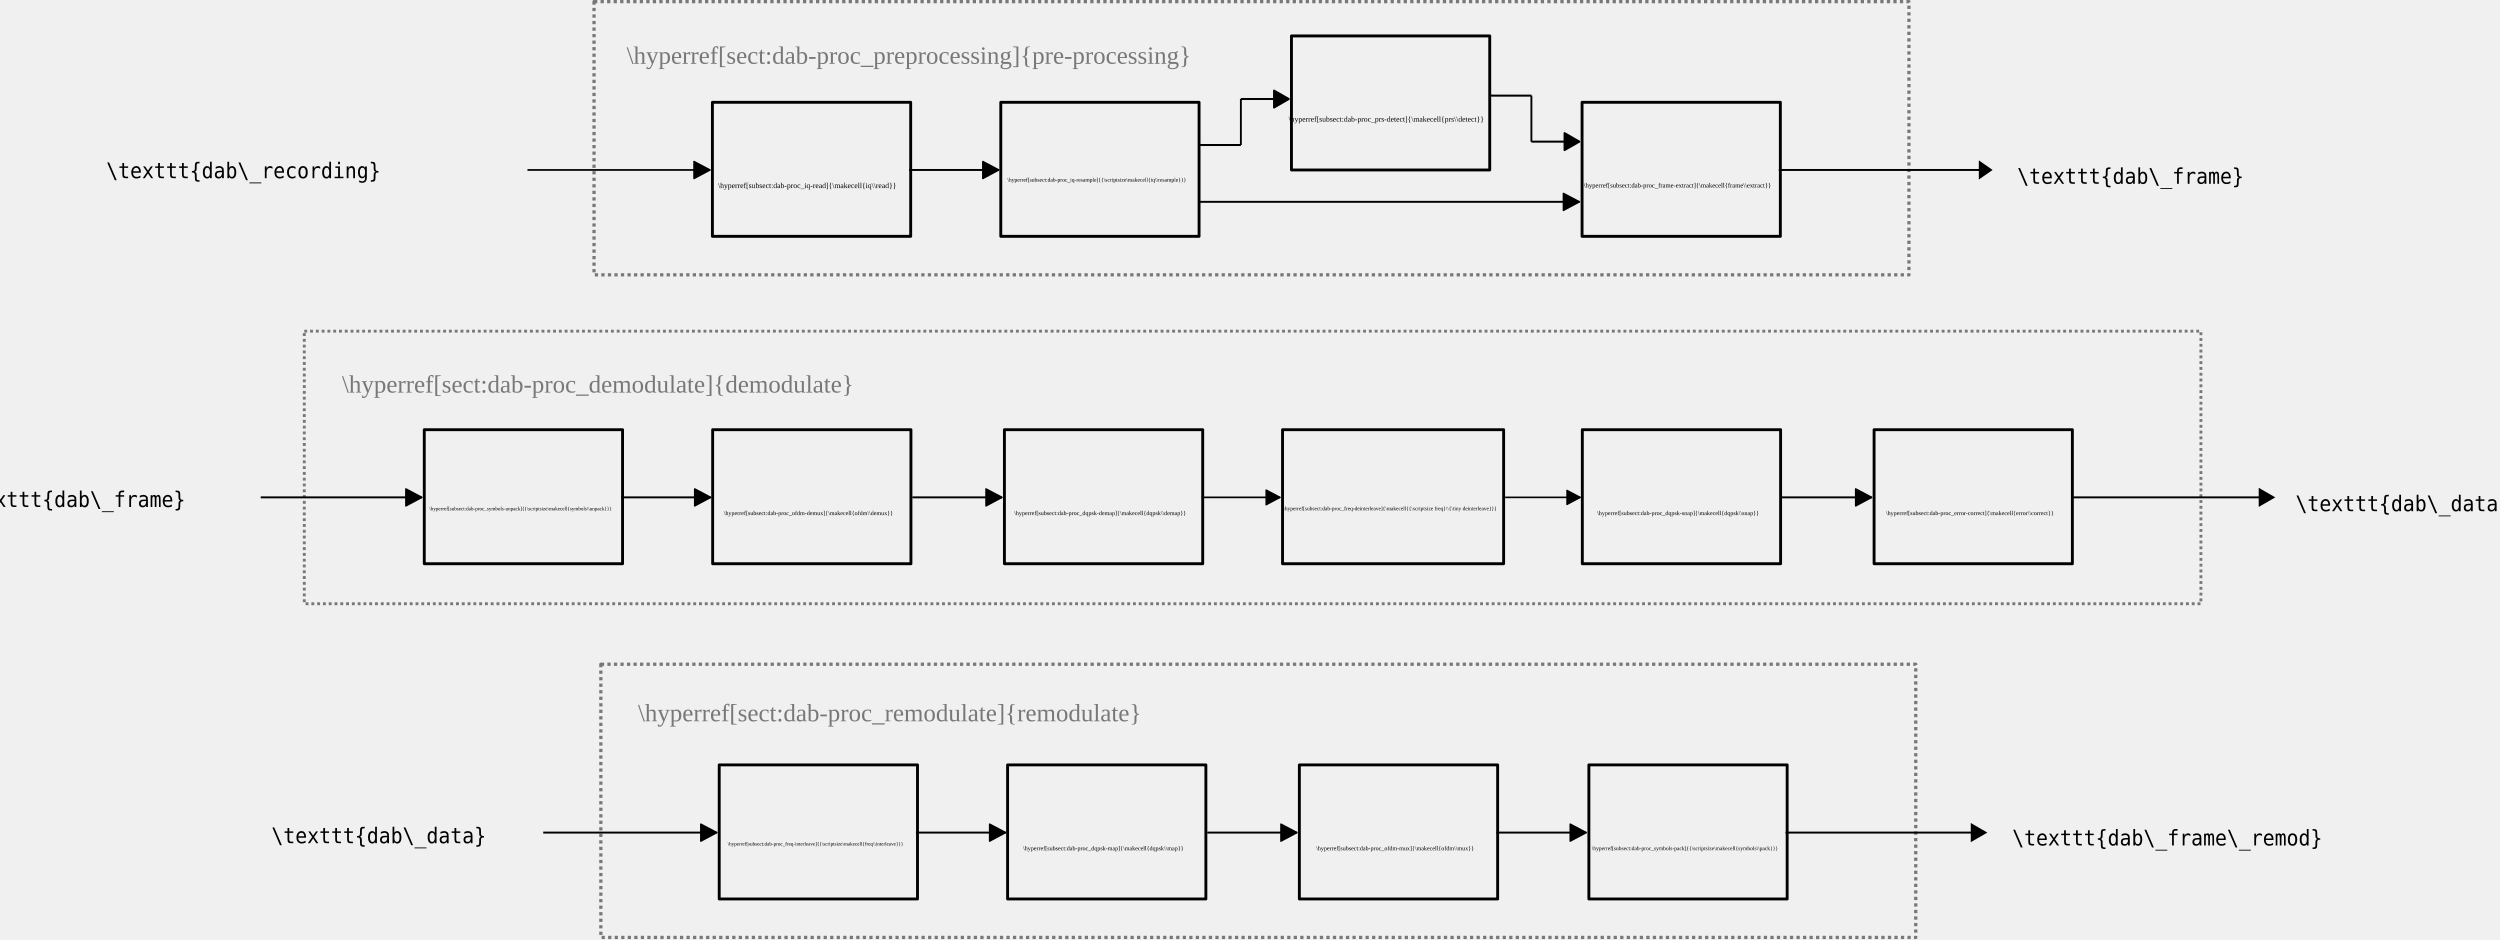
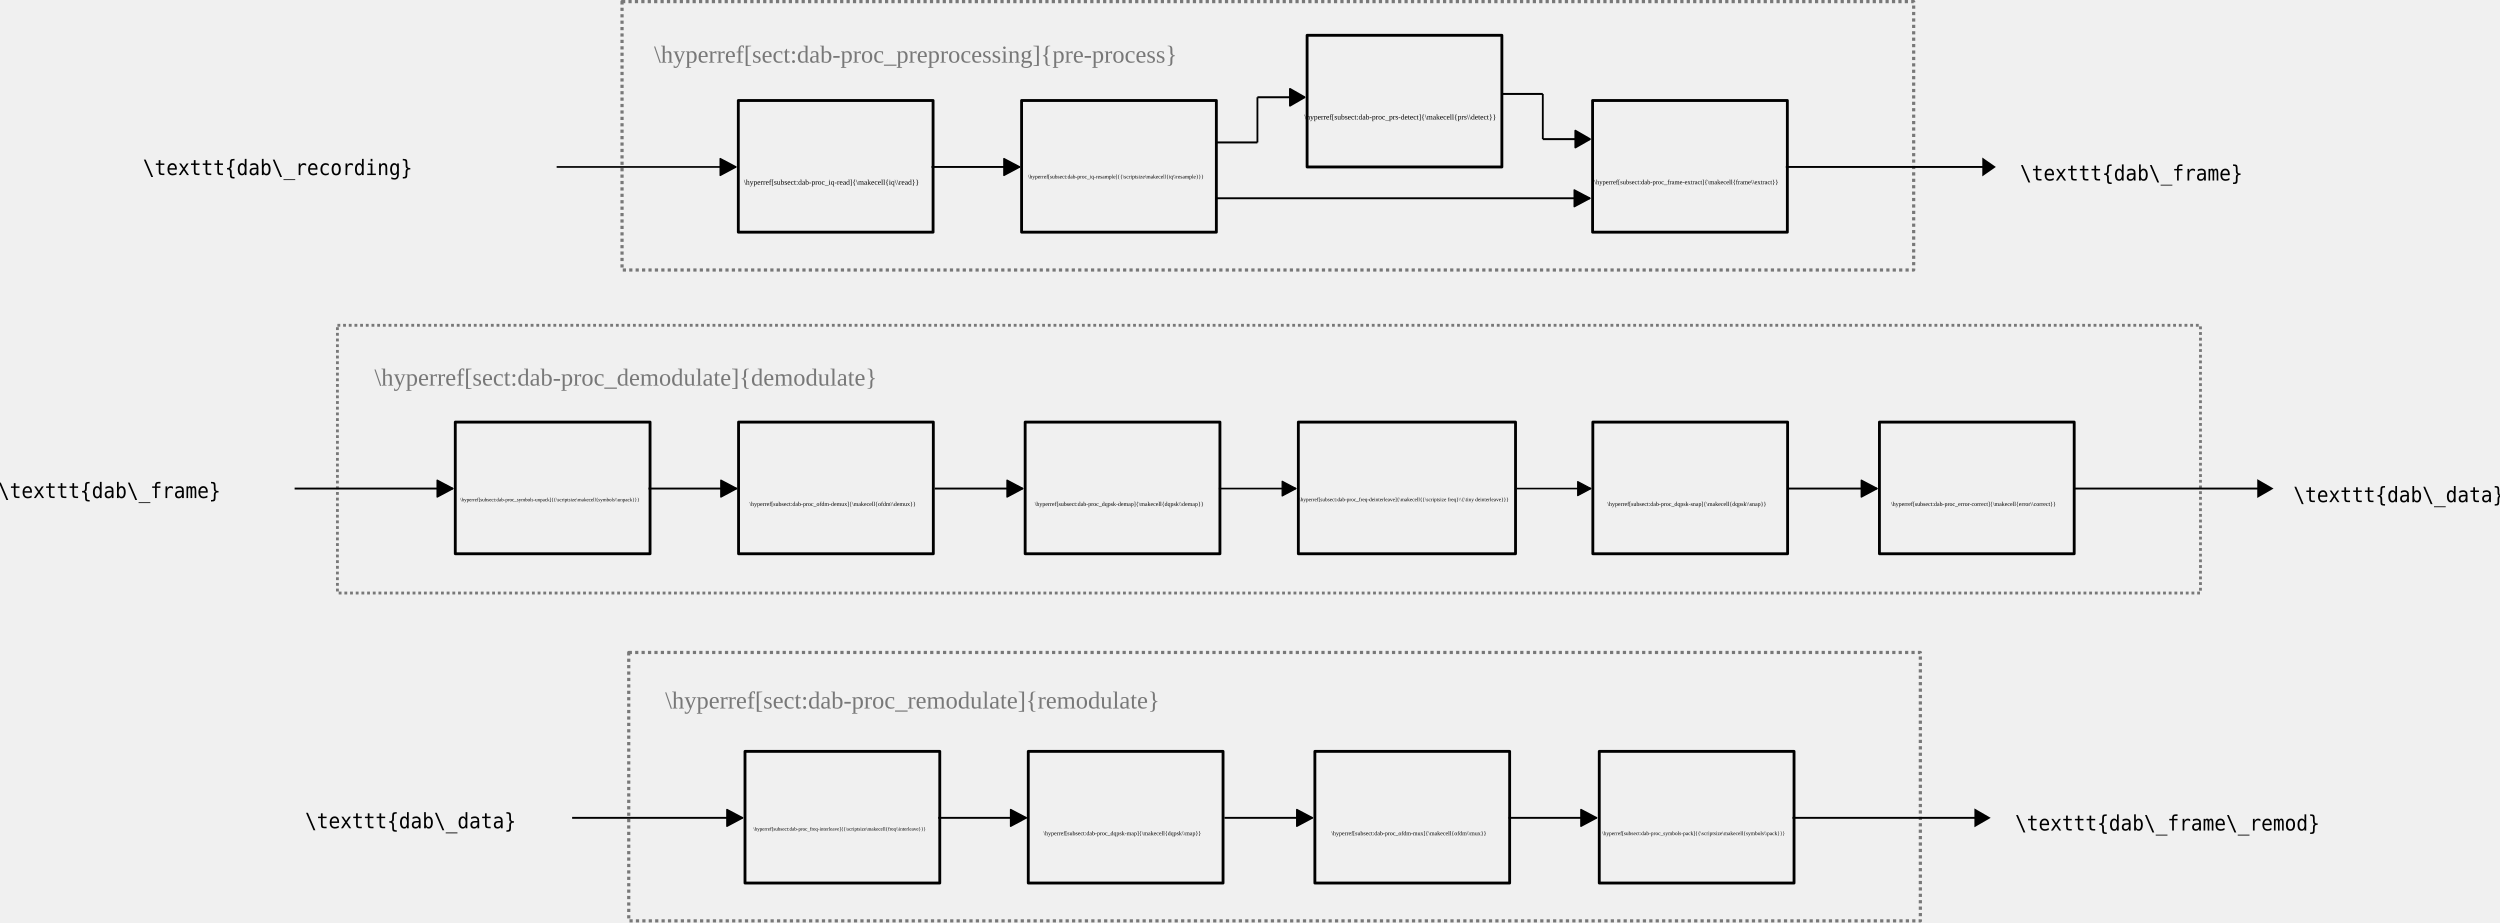
- <svg xmlns="http://www.w3.org/2000/svg" width="2567.242" height="964.353" viewBox="0 0 679.249 255.152" version="1.1" id="svg8">
+ <svg xmlns="http://www.w3.org/2000/svg" width="2613.507" height="964.353" viewBox="0 0 691.49 255.152" version="1.1" id="svg8">
  <defs id="defs2">
    <marker style="overflow:visible" id="marker3283" refX="0" refY="0" orient="auto">
      <path transform="scale(0.8)" style="fill:#000000;fill-opacity:1;fill-rule:evenodd;stroke:#000000;stroke-width:1pt;stroke-opacity:1" d="M 5.77,0 -2.88,5 V -5 Z" id="path3281" />
    </marker>
    <marker style="overflow:visible" id="marker3201" refX="0" refY="0" orient="auto">
      <path transform="scale(0.8)" style="fill:#000000;fill-opacity:1;fill-rule:evenodd;stroke:#000000;stroke-width:1pt;stroke-opacity:1" d="M 5.77,0 -2.88,5 V -5 Z" id="path3199" />
    </marker>
    <marker style="overflow:visible" id="TriangleOutL" refX="0" refY="0" orient="auto">
      <path transform="scale(0.8)" style="fill:#000000;fill-opacity:1;fill-rule:evenodd;stroke:#000000;stroke-width:1pt;stroke-opacity:1" d="M 5.77,0 -2.88,5 V -5 Z" id="path2952" />
    </marker>
  </defs>
-   <g id="layer1" transform="translate(10.42811,-13.79214)">
+   <g id="layer1" transform="translate(21.08159,-13.79214)">
    <circle id="path130" style="fill:#000000;stroke:#000000;stroke-width:0.265" cx="45.851" cy="240.342" r="0" />
    <rect style="opacity:1;fill:#ffffff;fill-opacity:0;stroke:#000000;stroke-width:0.786;stroke-linejoin:round;stroke-miterlimit:10;stroke-opacity:1" id="rect10" width="53.873" height="36.419" x="104.847" y="130.54" rx="0" ry="4.987" />
    <rect style="opacity:1;fill:#ffffff;fill-opacity:0;stroke:#000000;stroke-width:0.786;stroke-linejoin:round;stroke-miterlimit:10;stroke-opacity:1" id="rect10-4" width="53.873" height="36.419" x="183.2" y="130.54" rx="0" ry="4.987" />
    <rect style="opacity:1;fill:#ffffff;fill-opacity:0;stroke:#000000;stroke-width:0.786;stroke-linejoin:round;stroke-miterlimit:10;stroke-opacity:1" id="rect10-3" width="53.873" height="36.419" x="262.473" y="130.54" rx="0" ry="4.987" />
    <g id="g913" transform="translate(80.13971,5.941039)">
      <path style="fill:none;stroke:#000000;stroke-width:0.529;stroke-linecap:butt;stroke-linejoin:miter;stroke-miterlimit:4;stroke-dasharray:none;stroke-opacity:1" d="M 78.159,142.984 H 102.526" id="path902" />
      <path style="opacity:1;fill:#000000;fill-opacity:1;stroke:#000000;stroke-width:0.739;stroke-linejoin:round;stroke-miterlimit:4;stroke-dasharray:none;stroke-opacity:1" id="path906" d="m 84.521,115.254 -7.53,4.317 0.003,-8.583 z" transform="matrix(0.5763527,0,0,0.5384547,53.81172,80.92525)" />
    </g>
    <g id="g913-3" transform="translate(159.2909,5.941039)">
      <path style="fill:none;stroke:#000000;stroke-width:0.529;stroke-linecap:butt;stroke-linejoin:miter;stroke-miterlimit:4;stroke-dasharray:none;stroke-opacity:1" d="M 78.159,142.984 H 102.526" id="path902-6" />
      <path style="opacity:1;fill:#000000;fill-opacity:1;stroke:#000000;stroke-width:0.739;stroke-linejoin:round;stroke-miterlimit:4;stroke-dasharray:none;stroke-opacity:1" id="path906-5" d="m 84.521,115.254 -7.53,4.317 0.003,-8.583 z" transform="matrix(0.5763527,0,0,0.5384547,53.81172,80.92525)" />
    </g>
    <g id="g913-3-1" transform="matrix(0.8754026,0,0,0.8754026,247.6256,23.7582)">
      <path style="fill:none;stroke:#000000;stroke-width:0.529;stroke-linecap:butt;stroke-linejoin:miter;stroke-miterlimit:4;stroke-dasharray:none;stroke-opacity:1" d="M 78.159,142.984 H 102.526" id="path902-6-8" />
      <path style="opacity:1;fill:#000000;fill-opacity:1;stroke:#000000;stroke-width:0.739;stroke-linejoin:round;stroke-miterlimit:4;stroke-dasharray:none;stroke-opacity:1" id="path906-5-7" d="m 84.521,115.254 -7.53,4.317 0.003,-8.583 z" transform="matrix(0.5763527,0,0,0.5384547,53.81172,80.92525)" />
    </g>
-     <rect style="opacity:1;fill:#ffffff;fill-opacity:0;stroke:#000000;stroke-width:0.786;stroke-linejoin:round;stroke-miterlimit:10;stroke-opacity:1;stroke-dasharray:none" id="rect10-48" width="60.072" height="36.419" x="338.036" y="130.54" rx="0" ry="4.987" />
+     <rect style="opacity:1;fill:#ffffff;fill-opacity:0;stroke:#000000;stroke-width:0.786;stroke-linejoin:round;stroke-miterlimit:10;stroke-dasharray:none;stroke-opacity:1" id="rect10-48" width="60.072" height="36.419" x="338.036" y="130.54" rx="0" ry="4.987" />
    <rect style="opacity:1;fill:#ffffff;fill-opacity:0;stroke:#000000;stroke-width:0.786;stroke-linejoin:round;stroke-miterlimit:10;stroke-opacity:1" id="rect10-4-5" width="53.873" height="36.419" x="419.489" y="130.54" rx="0" ry="4.987" />
    <rect style="opacity:1;fill:#ffffff;fill-opacity:0;stroke:#000000;stroke-width:0.786;stroke-linejoin:round;stroke-miterlimit:10;stroke-opacity:1" id="rect10-3-8" width="53.873" height="36.419" x="498.761" y="130.54" rx="0" ry="4.987" />
    <g id="g913-30" transform="matrix(0.8388323,0,0,0.8388323,332.9518,28.98767)">
      <path style="fill:none;stroke:#000000;stroke-width:0.529;stroke-linecap:butt;stroke-linejoin:miter;stroke-miterlimit:4;stroke-dasharray:none;stroke-opacity:1" d="M 78.159,142.984 H 102.526" id="path902-62" />
      <path style="opacity:1;fill:#000000;fill-opacity:1;stroke:#000000;stroke-width:0.739;stroke-linejoin:round;stroke-miterlimit:4;stroke-dasharray:none;stroke-opacity:1" id="path906-2" d="m 84.521,115.254 -7.53,4.317 0.003,-8.583 z" transform="matrix(0.5763527,0,0,0.5384547,53.81172,80.92525)" />
    </g>
    <g id="g913-3-5" transform="translate(395.5791,5.941039)">
      <path style="fill:none;stroke:#000000;stroke-width:0.529;stroke-linecap:butt;stroke-linejoin:miter;stroke-miterlimit:4;stroke-dasharray:none;stroke-opacity:1" d="M 78.159,142.984 H 102.526" id="path902-6-2" />
      <path style="opacity:1;fill:#000000;fill-opacity:1;stroke:#000000;stroke-width:0.739;stroke-linejoin:round;stroke-miterlimit:4;stroke-dasharray:none;stroke-opacity:1" id="path906-5-2" d="m 84.521,115.254 -7.53,4.317 0.003,-8.583 z" transform="matrix(0.5763527,0,0,0.5384547,53.81172,80.92525)" />
    </g>
    <g id="g913-3-1-7" transform="translate(474.1755,5.941039)">
      <path style="fill:none;stroke:#000000;stroke-width:0.529;stroke-linecap:butt;stroke-linejoin:miter;stroke-miterlimit:4;stroke-dasharray:none;stroke-opacity:1;marker-end:url(#marker3201)" d="M 78.159,142.984 H 130.589" id="path902-6-8-1" />
    </g>
    <g id="g913-3-1-7-2" transform="translate(1.670138,5.941039)">
      <path style="fill:none;stroke:#000000;stroke-width:0.529;stroke-linecap:butt;stroke-linejoin:miter;stroke-miterlimit:4;stroke-dasharray:none;stroke-opacity:1" d="M 58.737,142.984 H 102.526" id="path902-6-8-1-1" />
      <path style="opacity:1;fill:#000000;fill-opacity:1;stroke:#000000;stroke-width:0.739;stroke-linejoin:round;stroke-miterlimit:4;stroke-dasharray:none;stroke-opacity:1" id="path906-5-7-5-1" d="m 84.521,115.254 -7.53,4.317 0.003,-8.583 z" transform="matrix(0.5763527,0,0,0.5384547,53.81172,80.92525)" />
    </g>
    <rect style="opacity:1;fill:#ffffff;fill-opacity:0;stroke:#000000;stroke-width:0.786;stroke-linejoin:round;stroke-miterlimit:10;stroke-opacity:1" id="rect10-9" width="53.873" height="36.419" x="184.982" y="221.62" rx="0" ry="4.987" />
    <rect style="opacity:1;fill:#ffffff;fill-opacity:0;stroke:#000000;stroke-width:0.786;stroke-linejoin:round;stroke-miterlimit:10;stroke-opacity:1" id="rect10-4-8" width="53.873" height="36.419" x="263.335" y="221.62" rx="0" ry="4.987" />
    <rect style="opacity:1;fill:#ffffff;fill-opacity:0;stroke:#000000;stroke-width:0.786;stroke-linejoin:round;stroke-miterlimit:10;stroke-opacity:1" id="rect10-3-3" width="53.873" height="36.419" x="342.607" y="221.62" rx="0" ry="4.987" />
    <g id="g913-7" transform="translate(160.2742,97.02114)">
      <path style="fill:none;stroke:#000000;stroke-width:0.529;stroke-linecap:butt;stroke-linejoin:miter;stroke-miterlimit:4;stroke-dasharray:none;stroke-opacity:1" d="M 78.159,142.984 H 102.526" id="path902-1" />
      <path style="opacity:1;fill:#000000;fill-opacity:1;stroke:#000000;stroke-width:0.739;stroke-linejoin:round;stroke-miterlimit:4;stroke-dasharray:none;stroke-opacity:1" id="path906-26" d="m 84.521,115.254 -7.53,4.317 0.003,-8.583 z" transform="matrix(0.5763527,0,0,0.5384547,53.81172,80.92525)" />
    </g>
    <g id="g913-3-17" transform="translate(239.4254,97.02114)">
      <path style="fill:none;stroke:#000000;stroke-width:0.529;stroke-linecap:butt;stroke-linejoin:miter;stroke-miterlimit:4;stroke-dasharray:none;stroke-opacity:1" d="M 78.159,142.984 H 102.526" id="path902-6-6" />
      <path style="opacity:1;fill:#000000;fill-opacity:1;stroke:#000000;stroke-width:0.739;stroke-linejoin:round;stroke-miterlimit:4;stroke-dasharray:none;stroke-opacity:1" id="path906-5-5" d="m 84.521,115.254 -7.53,4.317 0.003,-8.583 z" transform="matrix(0.5763527,0,0,0.5384547,53.81172,80.92525)" />
    </g>
    <g id="g913-3-1-0" transform="translate(318.0218,97.02114)">
      <path style="fill:none;stroke:#000000;stroke-width:0.529;stroke-linecap:butt;stroke-linejoin:miter;stroke-miterlimit:4;stroke-dasharray:none;stroke-opacity:1" d="M 78.159,142.984 H 102.526" id="path902-6-8-4" />
      <path style="opacity:1;fill:#000000;fill-opacity:1;stroke:#000000;stroke-width:0.739;stroke-linejoin:round;stroke-miterlimit:4;stroke-dasharray:none;stroke-opacity:1" id="path906-5-7-51" d="m 84.521,115.254 -7.53,4.317 0.003,-8.583 z" transform="matrix(0.5763527,0,0,0.5384547,53.81172,80.92525)" />
    </g>
    <rect style="opacity:1;fill:#ffffff;fill-opacity:0;stroke:#000000;stroke-width:0.786;stroke-linejoin:round;stroke-miterlimit:10;stroke-opacity:1" id="rect10-48-2" width="53.873" height="36.419" x="421.27" y="221.62" rx="0" ry="4.987" />
    <g id="g913-30-2" transform="translate(396.5625,97.02114)">
      <path style="fill:none;stroke:#000000;stroke-width:0.529;stroke-linecap:butt;stroke-linejoin:miter;stroke-miterlimit:4;stroke-dasharray:none;stroke-opacity:1;marker-end:url(#marker3283)" d="M 78.159,142.984 H 129.97" id="path902-62-4" />
    </g>
    <path style="fill:none;stroke:#000000;stroke-width:0.529;stroke-linecap:butt;stroke-linejoin:miter;stroke-miterlimit:4;stroke-dasharray:none;stroke-opacity:1" d="m 137.164,240.005 h 47.167" id="path902-6-8-1-1-9" />
    <path style="fill:#000000;fill-opacity:1;stroke:#000000;stroke-width:0.739;stroke-linejoin:round;stroke-miterlimit:4;stroke-dasharray:none;stroke-opacity:1" id="path906-5-7-5-1-6" transform="matrix(0.5763527,0,0,0.5384547,135.6164,177.9464)" d="m 84.521,115.254 -7.53,4.317 0.003,-8.583 z" />
    <text xml:space="preserve" style="font-size:9.732px;line-height:0.85;font-family:sans-serif;letter-spacing:0px;word-spacing:0px;stroke-width:0.243" x="292.566" y="210.213" id="text1205-1-8-95">
      <tspan x="292.566" y="210.213" style="font-style:normal;font-variant:normal;font-weight:normal;font-stretch:normal;font-family:'Times New Roman';-inkscape-font-specification:'Times New Roman, ';text-align:center;text-anchor:middle;stroke-width:0.243" id="tspan1286-1" />
    </text>
    <rect style="opacity:0.5;fill:#ffffff;fill-opacity:0;stroke:#000000;stroke-width:0.887;stroke-linejoin:round;stroke-miterlimit:10;stroke-dasharray:0.887, 0.887;stroke-dashoffset:0;stroke-opacity:1" id="rect10-48-2-7" width="357.259" height="74.231" x="152.822" y="194.27" rx="0" ry="10.165" />
    <rect style="opacity:0.5;fill:#ffffff;fill-opacity:0;stroke:#000000;stroke-width:0.786;stroke-linejoin:round;stroke-miterlimit:10;stroke-dasharray:0.786, 0.786;stroke-dashoffset:0;stroke-opacity:1" id="rect10-48-2-7-0" width="515.315" height="74.054" x="72.247" y="103.77" rx="0" ry="10.141" />
    <rect style="opacity:1;fill:#ffffff;fill-opacity:0;stroke:#000000;stroke-width:0.786;stroke-linejoin:round;stroke-miterlimit:10;stroke-opacity:1" id="rect10-9-1" width="53.873" height="36.419" x="183.132" y="41.586" rx="0" ry="4.987" />
    <rect style="opacity:1;fill:#ffffff;fill-opacity:0;stroke:#000000;stroke-width:0.786;stroke-linejoin:round;stroke-miterlimit:10;stroke-opacity:1" id="rect10-4-8-4" width="53.873" height="36.419" x="261.485" y="41.586" rx="0" ry="4.987" />
    <rect style="opacity:1;fill:#ffffff;fill-opacity:0;stroke:#000000;stroke-width:0.786;stroke-linejoin:round;stroke-miterlimit:10;stroke-opacity:1" id="rect10-3-3-9" width="53.873" height="36.419" x="340.458" y="23.553" rx="0" ry="4.987" />
    <g id="g913-7-6" transform="translate(158.4246,-83.01299)">
      <path style="fill:none;stroke:#000000;stroke-width:0.529;stroke-linecap:butt;stroke-linejoin:miter;stroke-miterlimit:4;stroke-dasharray:none;stroke-opacity:1" d="M 78.159,142.984 H 102.526" id="path902-1-4" />
      <path style="opacity:1;fill:#000000;fill-opacity:1;stroke:#000000;stroke-width:0.739;stroke-linejoin:round;stroke-miterlimit:4;stroke-dasharray:none;stroke-opacity:1" id="path906-26-2" d="m 84.521,115.254 -7.53,4.317 0.003,-8.583 z" transform="matrix(0.5763527,0,0,0.5384547,53.81172,80.92525)" />
    </g>
    <g id="g913-3-17-8" transform="matrix(0.9266848,0,0,1.002235,244.7354,-102.6135)" style="stroke-width:0.549;stroke-miterlimit:4;stroke-dasharray:none">
      <path style="fill:none;stroke:#000000;stroke-width:0.549;stroke-linecap:butt;stroke-linejoin:miter;stroke-miterlimit:4;stroke-dasharray:none;stroke-opacity:1" d="M 88.468,142.984 H 102.526" id="path902-6-6-4" />
      <path style="opacity:1;fill:#000000;fill-opacity:1;stroke:#000000;stroke-width:0.986;stroke-linejoin:round;stroke-miterlimit:4;stroke-dasharray:none;stroke-opacity:1" id="path906-5-5-4" d="m 84.521,115.254 -7.53,4.317 0.003,-8.583 z" transform="matrix(0.5763527,0,0,0.5384547,53.81172,80.92525)" />
      <path style="fill:none;stroke:#000000;stroke-width:0.549;stroke-linecap:butt;stroke-linejoin:round;stroke-miterlimit:4;stroke-dasharray:none;stroke-opacity:1;paint-order:stroke fill markers" d="m 88.468,142.984 v 12.471" id="path902-6-6-4-2" />
      <path style="fill:none;stroke:#000000;stroke-width:0.549;stroke-linecap:butt;stroke-linejoin:miter;stroke-miterlimit:4;stroke-dasharray:none;stroke-opacity:1;paint-order:stroke fill markers" d="M 76.233,155.456 H 88.468" id="path902-6-6-4-6" />
    </g>
    <g id="g913-3-1-0-9" transform="translate(316.1722,-74.35497)">
      <path style="fill:none;stroke:#000000;stroke-width:0.529;stroke-linecap:butt;stroke-linejoin:miter;stroke-miterlimit:4;stroke-dasharray:none;stroke-opacity:1" d="M -0.659,142.984 H 102.526" id="path902-6-8-4-8" />
      <path style="opacity:1;fill:#000000;fill-opacity:1;stroke:#000000;stroke-width:0.739;stroke-linejoin:round;stroke-miterlimit:4;stroke-dasharray:none;stroke-opacity:1" id="path906-5-7-51-1" d="m 84.521,115.254 -7.53,4.317 0.003,-8.583 z" transform="matrix(0.5763527,0,0,0.5384547,53.81172,80.92525)" />
    </g>
    <rect style="opacity:1;fill:#ffffff;fill-opacity:0;stroke:#000000;stroke-width:0.786;stroke-linejoin:round;stroke-miterlimit:10;stroke-opacity:1" id="rect10-48-2-0" width="53.873" height="36.419" x="419.42" y="41.586" rx="0" ry="4.987" />
    <g id="g913-30-2-3" transform="matrix(0.8309008,0,0,1,407.9294,-83.01299)">
      <path style="fill:none;stroke:#000000;stroke-width:0.529;stroke-linecap:butt;stroke-linejoin:miter;stroke-miterlimit:4;stroke-dasharray:none;stroke-opacity:1;marker-end:url(#TriangleOutL)" d="M 78.159,142.984 H 145.064" id="path902-62-4-7" />
    </g>
    <path style="fill:none;stroke:#000000;stroke-width:0.473;stroke-linecap:butt;stroke-linejoin:miter;stroke-miterlimit:4;stroke-dasharray:none;stroke-opacity:1" d="m 132.886,59.971 h 49.595" id="path902-6-8-1-1-9-4" />
    <path style="fill:#000000;fill-opacity:1;stroke:#000000;stroke-width:0.739;stroke-linejoin:round;stroke-miterlimit:4;stroke-dasharray:none;stroke-opacity:1" id="path906-5-7-5-1-6-8" transform="matrix(0.5763527,0,0,0.5384547,133.7668,-2.087742)" d="m 84.521,115.254 -7.53,4.317 0.003,-8.583 z" />
    <rect style="opacity:0.5;fill:#ffffff;fill-opacity:0;stroke:#000000;stroke-width:0.887;stroke-linejoin:round;stroke-miterlimit:10;stroke-dasharray:0.887, 0.887;stroke-dashoffset:0;stroke-opacity:1" id="rect10-48-2-7-9" width="357.259" height="74.231" x="150.972" y="14.235" rx="0" ry="10.165" />
    <g id="g913-3-17-8-3" transform="matrix(0.9266848,0,0,-1.002235,323.6701,195.578)" style="stroke-width:0.549;stroke-miterlimit:4;stroke-dasharray:none">
      <path style="fill:none;stroke:#000000;stroke-width:0.549;stroke-linecap:butt;stroke-linejoin:miter;stroke-miterlimit:4;stroke-dasharray:none;stroke-opacity:1" d="M 88.468,142.984 H 102.526" id="path902-6-6-4-63" />
      <path style="opacity:1;fill:#000000;fill-opacity:1;stroke:#000000;stroke-width:0.986;stroke-linejoin:round;stroke-miterlimit:4;stroke-dasharray:none;stroke-opacity:1" id="path906-5-5-4-2" d="m 84.521,115.254 -7.53,4.317 0.003,-8.583 z" transform="matrix(0.5763527,0,0,0.5384547,53.81172,80.92525)" />
      <path style="fill:none;stroke:#000000;stroke-width:0.549;stroke-linecap:butt;stroke-linejoin:round;stroke-miterlimit:4;stroke-dasharray:none;stroke-opacity:1;paint-order:stroke fill markers" d="m 88.468,142.984 v 12.471" id="path902-6-6-4-2-5" />
      <path style="fill:none;stroke:#000000;stroke-width:0.549;stroke-linecap:butt;stroke-linejoin:miter;stroke-miterlimit:4;stroke-dasharray:none;stroke-opacity:1;paint-order:stroke fill markers" d="M 76.233,155.456 H 88.468" id="path902-6-6-4-6-0" />
    </g>
    <text xml:space="preserve" style="font-size:5.623px;line-height:1.25;font-family:'Andale Mono';-inkscape-font-specification:'Andale Mono';text-align:start;word-spacing:0px;text-anchor:start;stroke-width:0.141" x="-22.606" y="145.087" id="text3327-9-9-4-3-3-8" transform="scale(0.9573486,1.044552)">
      <tspan x="-22.606" y="145.087" style="text-align:start;text-anchor:start;stroke-width:0.141" id="tspan300-0" dx="0 0 0 0 0 0 0 0 0 0 0 0 0 0 0 0 0">\texttt{dab\_frame}</tspan>
    </text>
    <text xml:space="preserve" style="font-size:6.78px;line-height:1.25;font-family:sans-serif;word-spacing:0px;opacity:0.5;stroke-width:0.169" x="159.825" y="31.122" id="text2594-4-2">
-       <tspan id="tspan2592-1-7" x="159.825" y="31.122" style="font-style:normal;font-variant:normal;font-weight:normal;font-stretch:normal;font-family:'Times New Roman';-inkscape-font-specification:'Times New Roman, ';stroke-width:0.169">\hyperref[sect:dab-proc_preprocessing]{pre-processing}</tspan>
+       <tspan id="tspan2592-1-7" x="159.825" y="31.122" style="font-style:normal;font-variant:normal;font-weight:normal;font-stretch:normal;font-family:'Times New Roman';-inkscape-font-specification:'Times New Roman, ';stroke-width:0.169">\hyperref[sect:dab-proc_preprocessing]{pre-process}</tspan>
    </text>
    <text xml:space="preserve" style="font-size:6.78px;line-height:1.25;font-family:sans-serif;word-spacing:0px;opacity:0.5;stroke-width:0.169" x="82.484" y="120.456" id="text2594-4-2-3">
      <tspan id="tspan2592-1-7-6" x="82.484" y="120.456" style="font-style:normal;font-variant:normal;font-weight:normal;font-stretch:normal;font-family:'Times New Roman';-inkscape-font-specification:'Times New Roman, ';stroke-width:0.169">\hyperref[sect:dab-proc_demodulate]{demodulate}</tspan>
    </text>
    <text xml:space="preserve" style="font-size:6.78px;line-height:1.25;font-family:sans-serif;word-spacing:0px;opacity:0.5;stroke-width:0.169" x="162.895" y="209.763" id="text2594-4-2-8">
      <tspan id="tspan2592-1-7-1" x="162.895" y="209.763" style="font-style:normal;font-variant:normal;font-weight:normal;font-stretch:normal;font-family:'Times New Roman';-inkscape-font-specification:'Times New Roman, ';stroke-width:0.169">\hyperref[sect:dab-proc_remodulate]{remodulate}</tspan>
    </text>
    <text xml:space="preserve" style="font-size:5.623px;line-height:1.25;font-family:'Andale Mono';-inkscape-font-specification:'Andale Mono';text-align:start;word-spacing:0px;text-anchor:start;stroke-width:0.141" x="19.253" y="59.56" id="text3327-9-9-4-3-3-8-8" transform="scale(0.9573486,1.044552)">
      <tspan x="19.253" y="59.56" style="text-align:start;text-anchor:start;stroke-width:0.141" id="tspan300-0-0" dx="0 0 0 0 0 0 0 0 0 0 0 0 0">\texttt{dab\_recording}</tspan>
    </text>
    <text xml:space="preserve" style="font-size:5.623px;line-height:1.25;font-family:'Andale Mono';-inkscape-font-specification:'Andale Mono';text-align:start;word-spacing:0px;text-anchor:start;stroke-width:0.141" x="66.126" y="232.538" id="text173" transform="scale(0.9573486,1.044552)">
      <tspan x="66.126" y="232.538" style="text-align:start;text-anchor:start;stroke-width:0.141" id="tspan171" dx="0 0 0 0 0 0 0 0 0 0 0 0 0">\texttt{dab\_data}</tspan>
    </text>
    <text xml:space="preserve" style="font-size:5.623px;line-height:1.25;font-family:'Andale Mono';-inkscape-font-specification:'Andale Mono';text-align:start;word-spacing:0px;text-anchor:start;stroke-width:0.141" x="560.177" y="233.123" id="text3327-9-9-4-3-3-8-2" transform="scale(0.9573486,1.044552)">
      <tspan x="560.177" y="233.123" style="text-align:start;text-anchor:start;stroke-width:0.141" id="tspan300-0-3" dx="0 0 0 0 0 0 0 0 0 0 0 0 0 0 0 0 0">\texttt{dab\_frame\_remod}</tspan>
    </text>
    <text xml:space="preserve" style="font-size:5.623px;line-height:1.25;font-family:'Andale Mono';-inkscape-font-specification:'Andale Mono';text-align:start;word-spacing:0px;text-anchor:start;stroke-width:0.141" x="640.577" y="146.176" id="text3327-9-9-4-3-3-8-4" transform="scale(0.9573486,1.044552)">
      <tspan x="640.577" y="146.176" style="text-align:start;text-anchor:start;stroke-width:0.141" id="tspan300-0-6" dx="0 0 0 0 0 0 0 0 0 0 0 0 0">\texttt{dab\_data}</tspan>
    </text>
    <text xml:space="preserve" style="font-size:5.623px;line-height:1.25;font-family:'Andale Mono';-inkscape-font-specification:'Andale Mono';text-align:start;word-spacing:0px;text-anchor:start;stroke-width:0.141" x="561.592" y="61.013" id="text3327-9-9-4-3-3-8-4-1" transform="scale(0.9573486,1.044552)">
      <tspan x="561.592" y="61.013" style="text-align:start;text-anchor:start;stroke-width:0.141" id="tspan300-0-6-3" dx="0 0 0 0 0 0 0 0 0 0 0 0 0">\texttt{dab\_frame}</tspan>
    </text>
    <text xml:space="preserve" style="font-size:2.08px;line-height:1.25;font-family:'Times New Roman';-inkscape-font-specification:'Times New Roman, ';text-align:center;word-spacing:0px;text-anchor:middle;stroke-width:0.231" x="210.193" y="64.887" id="text2170">
      <tspan x="210.193" y="64.887" style="stroke-width:0.231" id="tspan2172">\hyperref[subsect:dab-proc_iq-read]{\makecell{iq\\read}}</tspan>
    </text>
    <text xml:space="preserve" style="font-size:1.515px;line-height:1.25;font-family:'Times New Roman';-inkscape-font-specification:'Times New Roman, ';text-align:center;word-spacing:0px;text-anchor:middle;stroke-width:0.168" x="288.513" y="63.154" id="text2260">
      <tspan x="288.513" y="63.154" style="stroke-width:0.168" id="tspan2258" dx="0 0 0 0 0 0 0 0 0 0 0 0 0 0 0 0 0 0 0 0 0 0 0 0 0 0 0 0 0 0 0 0 0 0 0 0 0 0 0 0 0 0 0 0 0 0 0 0 0 0 0 0 -0.067">\hyperref[subsect:dab-proc_iq-resample]{{\scriptsize\makecell{iq\\resample}}}</tspan>
    </text>
    <text xml:space="preserve" style="font-size:2.08px;line-height:1.25;font-family:'Times New Roman';-inkscape-font-specification:'Times New Roman, ';text-align:center;word-spacing:0px;text-anchor:middle;stroke-width:0.231" x="367.519" y="46.854" id="text2266">
      <tspan x="367.519" y="46.854" style="stroke-width:0.231" id="tspan2264">\hyperref[subsect:dab-proc_prs-detect]{\makecell{prs\\detect}}</tspan>
    </text>
    <text xml:space="preserve" style="font-size:1.793px;line-height:1.25;font-family:'Times New Roman';-inkscape-font-specification:'Times New Roman, ';text-align:center;word-spacing:0px;text-anchor:middle;stroke-width:0.199" x="446.464" y="64.752" id="text2270">
      <tspan x="446.464" y="64.752" style="stroke-width:0.199" id="tspan2268">\hyperref[subsect:dab-proc_frame-extract]{\makecell{frame\\extract}}</tspan>
    </text>
    <text xml:space="preserve" style="font-size:1.645px;line-height:1.25;font-family:'Times New Roman';-inkscape-font-specification:'Times New Roman, ';text-align:center;word-spacing:0px;text-anchor:middle;stroke-width:0.183" x="210.236" y="153.737" id="text2170-2">
      <tspan x="210.236" y="153.737" style="stroke-width:0.183" id="tspan2172-8">\hyperref[subsect:dab-proc_ofdm-demux]{\makecell{ofdm\\demux}}</tspan>
    </text>
    <text xml:space="preserve" style="font-size:1.386px;line-height:1.25;font-family:'Times New Roman';-inkscape-font-specification:'Times New Roman, ';text-align:center;word-spacing:0px;text-anchor:middle;stroke-width:0.154" x="131.867" y="152.451" id="text2403">
      <tspan x="131.867" y="152.451" style="stroke-width:0.154" id="tspan2401">\hyperref[subsect:dab-proc_symbols-unpack]{{\scriptsize\makecell{symbols\\unpack}}}</tspan>
    </text>
    <text xml:space="preserve" style="font-size:1.645px;line-height:1.25;font-family:'Times New Roman';-inkscape-font-specification:'Times New Roman, ';text-align:center;word-spacing:0px;text-anchor:middle;stroke-width:0.183" x="289.508" y="153.737" id="text2407">
      <tspan x="289.508" y="153.737" style="stroke-width:0.183" id="tspan2405">\hyperref[subsect:dab-proc_dqpsk-demap]{\makecell{dqpsk\\demap}}</tspan>
    </text>
    <text xml:space="preserve" style="font-size:1.464px;line-height:1.25;font-family:'Times New Roman';-inkscape-font-specification:'Times New Roman, ';text-align:center;word-spacing:0px;text-anchor:middle;stroke-width:0.163" x="368.16" y="152.429" id="text2411">
      <tspan x="368.16" y="152.429" style="stroke-width:0.163" id="tspan2409">\hyperref[subsect:dab-proc_freq-deinterleave]{\makecell{{\scriptsize freq}\\{\tiny deinterleave}}}</tspan>
    </text>
    <text xml:space="preserve" style="font-size:1.645px;line-height:1.25;font-family:'Times New Roman';-inkscape-font-specification:'Times New Roman, ';text-align:center;word-spacing:0px;text-anchor:middle;stroke-width:0.183" x="446.524" y="153.737" id="text2415">
      <tspan x="446.524" y="153.737" style="stroke-width:0.183" id="tspan2413">\hyperref[subsect:dab-proc_dqpsk-snap]{\makecell{dqpsk\\snap}}</tspan>
    </text>
    <text xml:space="preserve" style="font-size:1.645px;line-height:1.25;font-family:'Times New Roman';-inkscape-font-specification:'Times New Roman, ';text-align:center;word-spacing:0px;text-anchor:middle;stroke-width:0.183" x="525.796" y="153.737" id="text2419">
      <tspan x="525.796" y="153.737" style="stroke-width:0.183" id="tspan2421">\hyperref[subsect:dab-proc_error-correct]{\makecell{error\\correct}}</tspan>
    </text>
    <text xml:space="preserve" style="font-size:1.386px;line-height:1.25;font-family:'Times New Roman';-inkscape-font-specification:'Times New Roman, ';text-align:center;word-spacing:0px;text-anchor:middle;stroke-width:0.154" x="212.001" y="243.531" id="text2403-5">
      <tspan x="212.001" y="243.531" style="stroke-width:0.154" id="tspan2401-8">\hyperref[subsect:dab-proc_freq-interleave]{{\scriptsize\makecell{freq\\interleave}}}</tspan>
    </text>
    <text xml:space="preserve" style="font-size:1.645px;line-height:1.25;font-family:'Times New Roman';-inkscape-font-specification:'Times New Roman, ';text-align:center;word-spacing:0px;text-anchor:middle;stroke-width:0.183" x="290.37" y="244.817" id="text2170-2-0">
      <tspan x="290.37" y="244.817" style="stroke-width:0.183" id="tspan3272">\hyperref[subsect:dab-proc_dqpsk-map]{\makecell{dqpsk\\map}}</tspan>
    </text>
    <text xml:space="preserve" style="font-size:1.645px;line-height:1.25;font-family:'Times New Roman';-inkscape-font-specification:'Times New Roman, ';text-align:center;word-spacing:0px;text-anchor:middle;stroke-width:0.183" x="369.643" y="244.817" id="text3280">
      <tspan x="369.643" y="244.817" style="stroke-width:0.183" id="tspan3278">\hyperref[subsect:dab-proc_ofdm-mux]{\makecell{ofdm\\mux}}</tspan>
    </text>
    <text xml:space="preserve" style="font-size:1.499px;line-height:1.25;font-family:'Times New Roman';-inkscape-font-specification:'Times New Roman, ';text-align:center;word-spacing:0px;text-anchor:middle;stroke-width:0.167" x="448.296" y="244.782" id="text3284">
      <tspan x="448.296" y="244.782" style="stroke-width:0.167" id="tspan3288">\hyperref[subsect:dab-proc_symbols-pack]{{\scriptsize\makecell{symbols\\pack}}}</tspan>
    </text>
  </g>
</svg>
